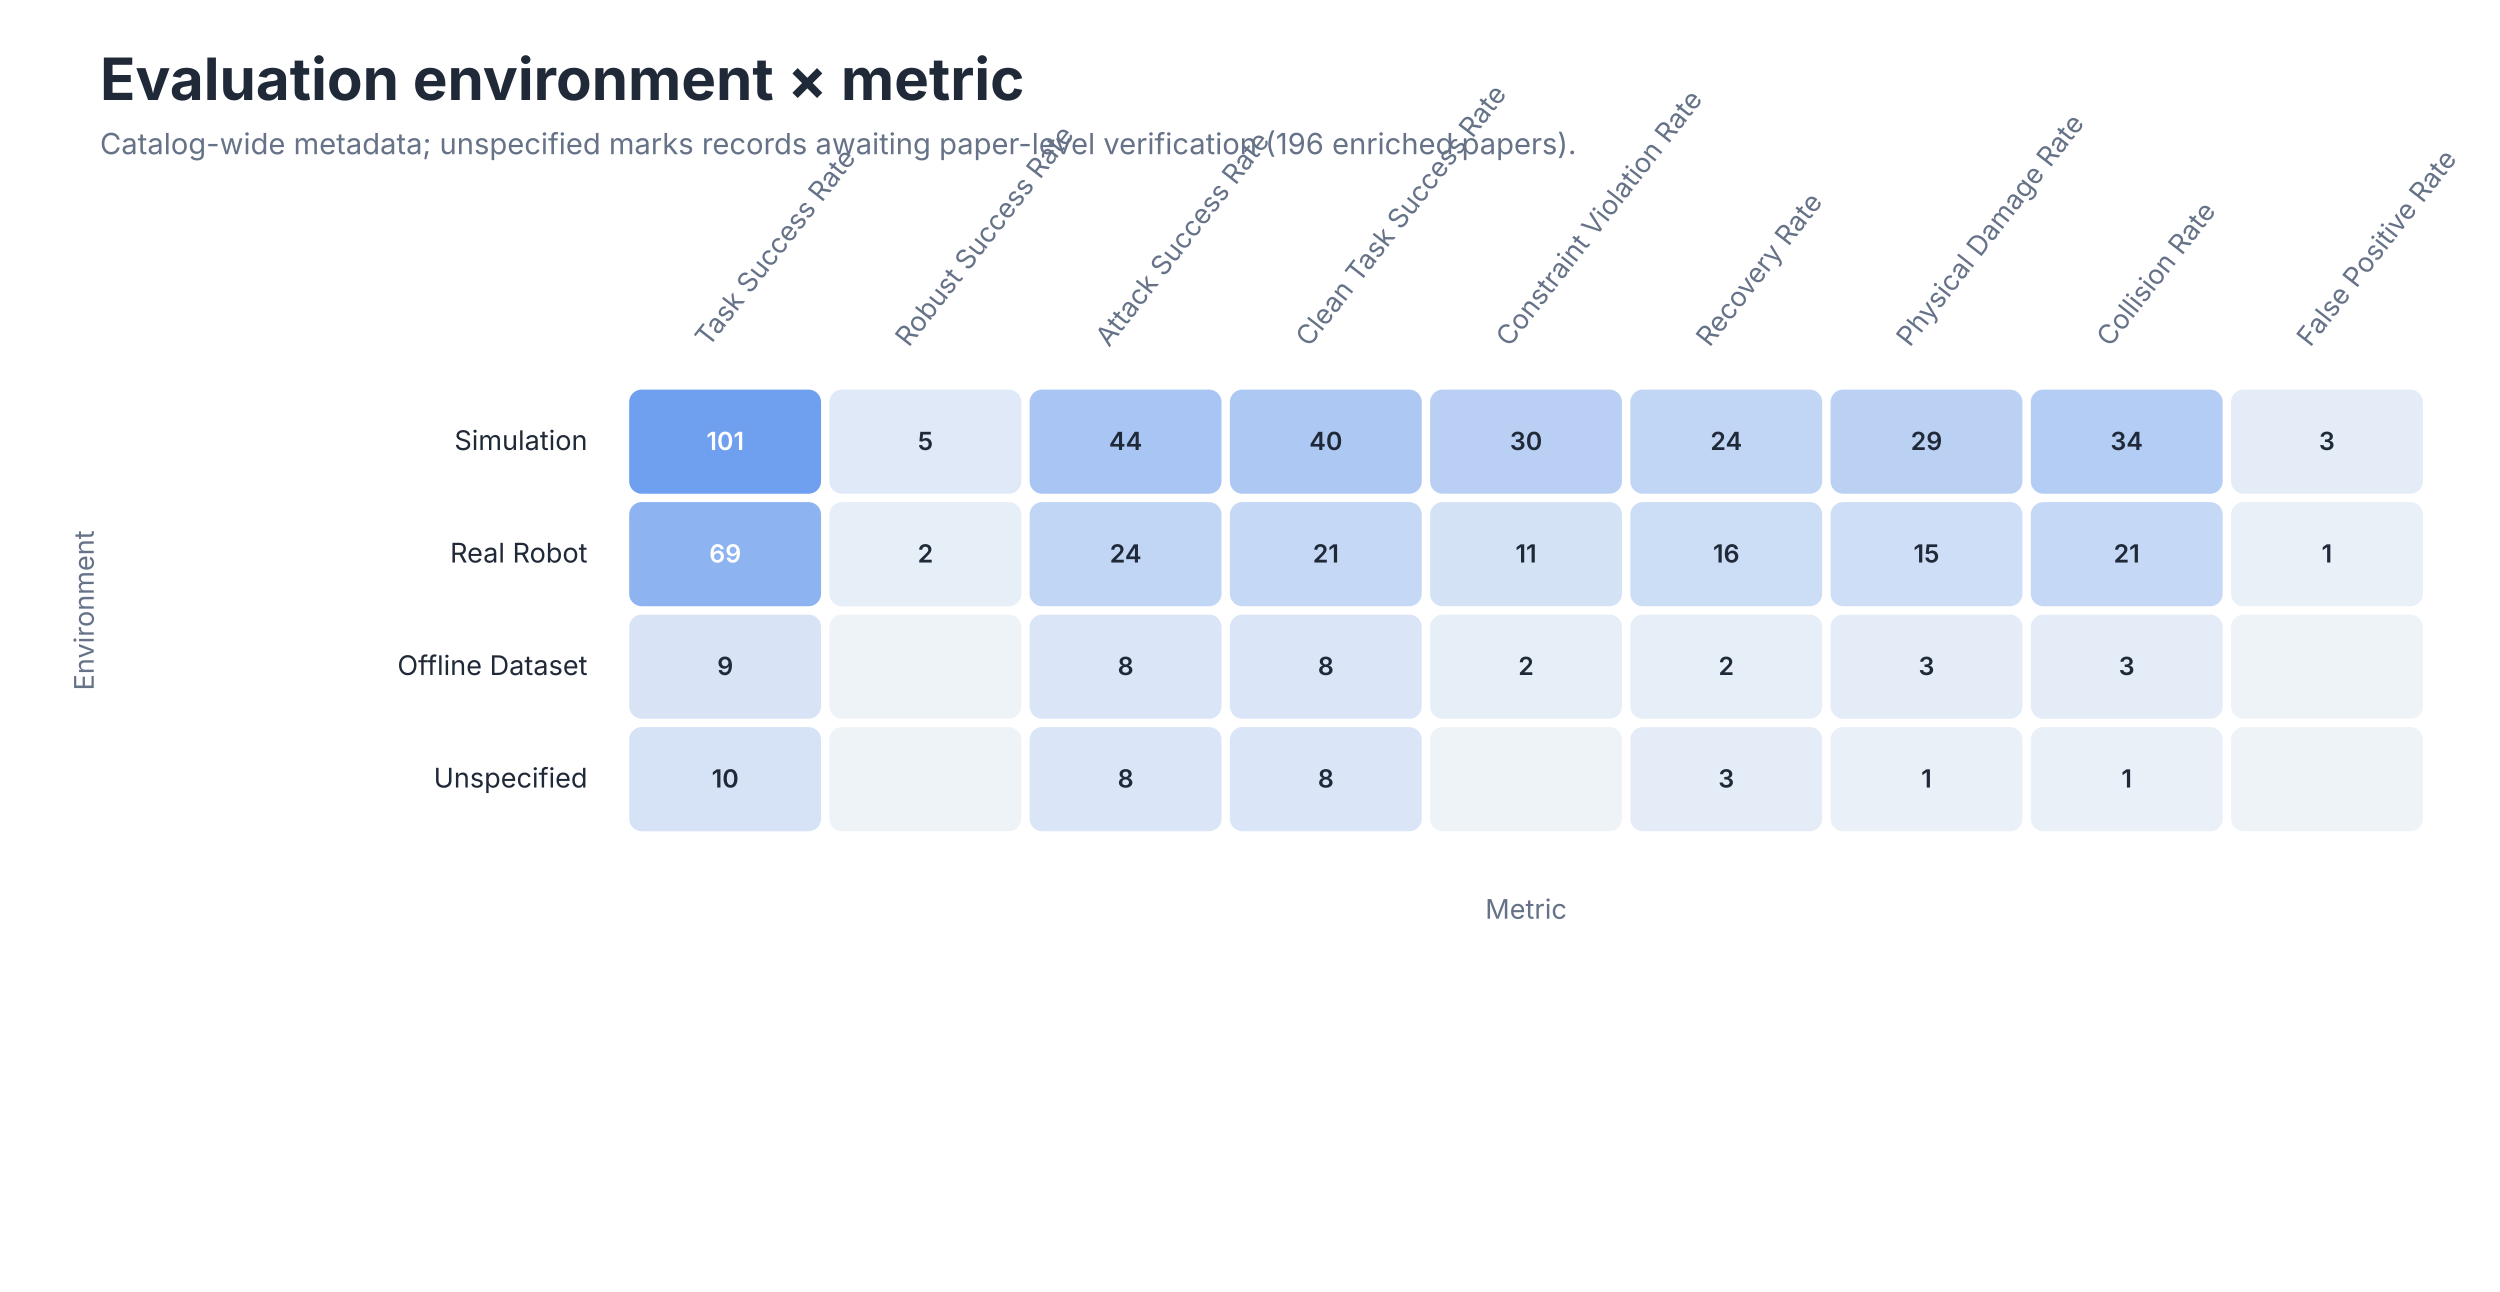
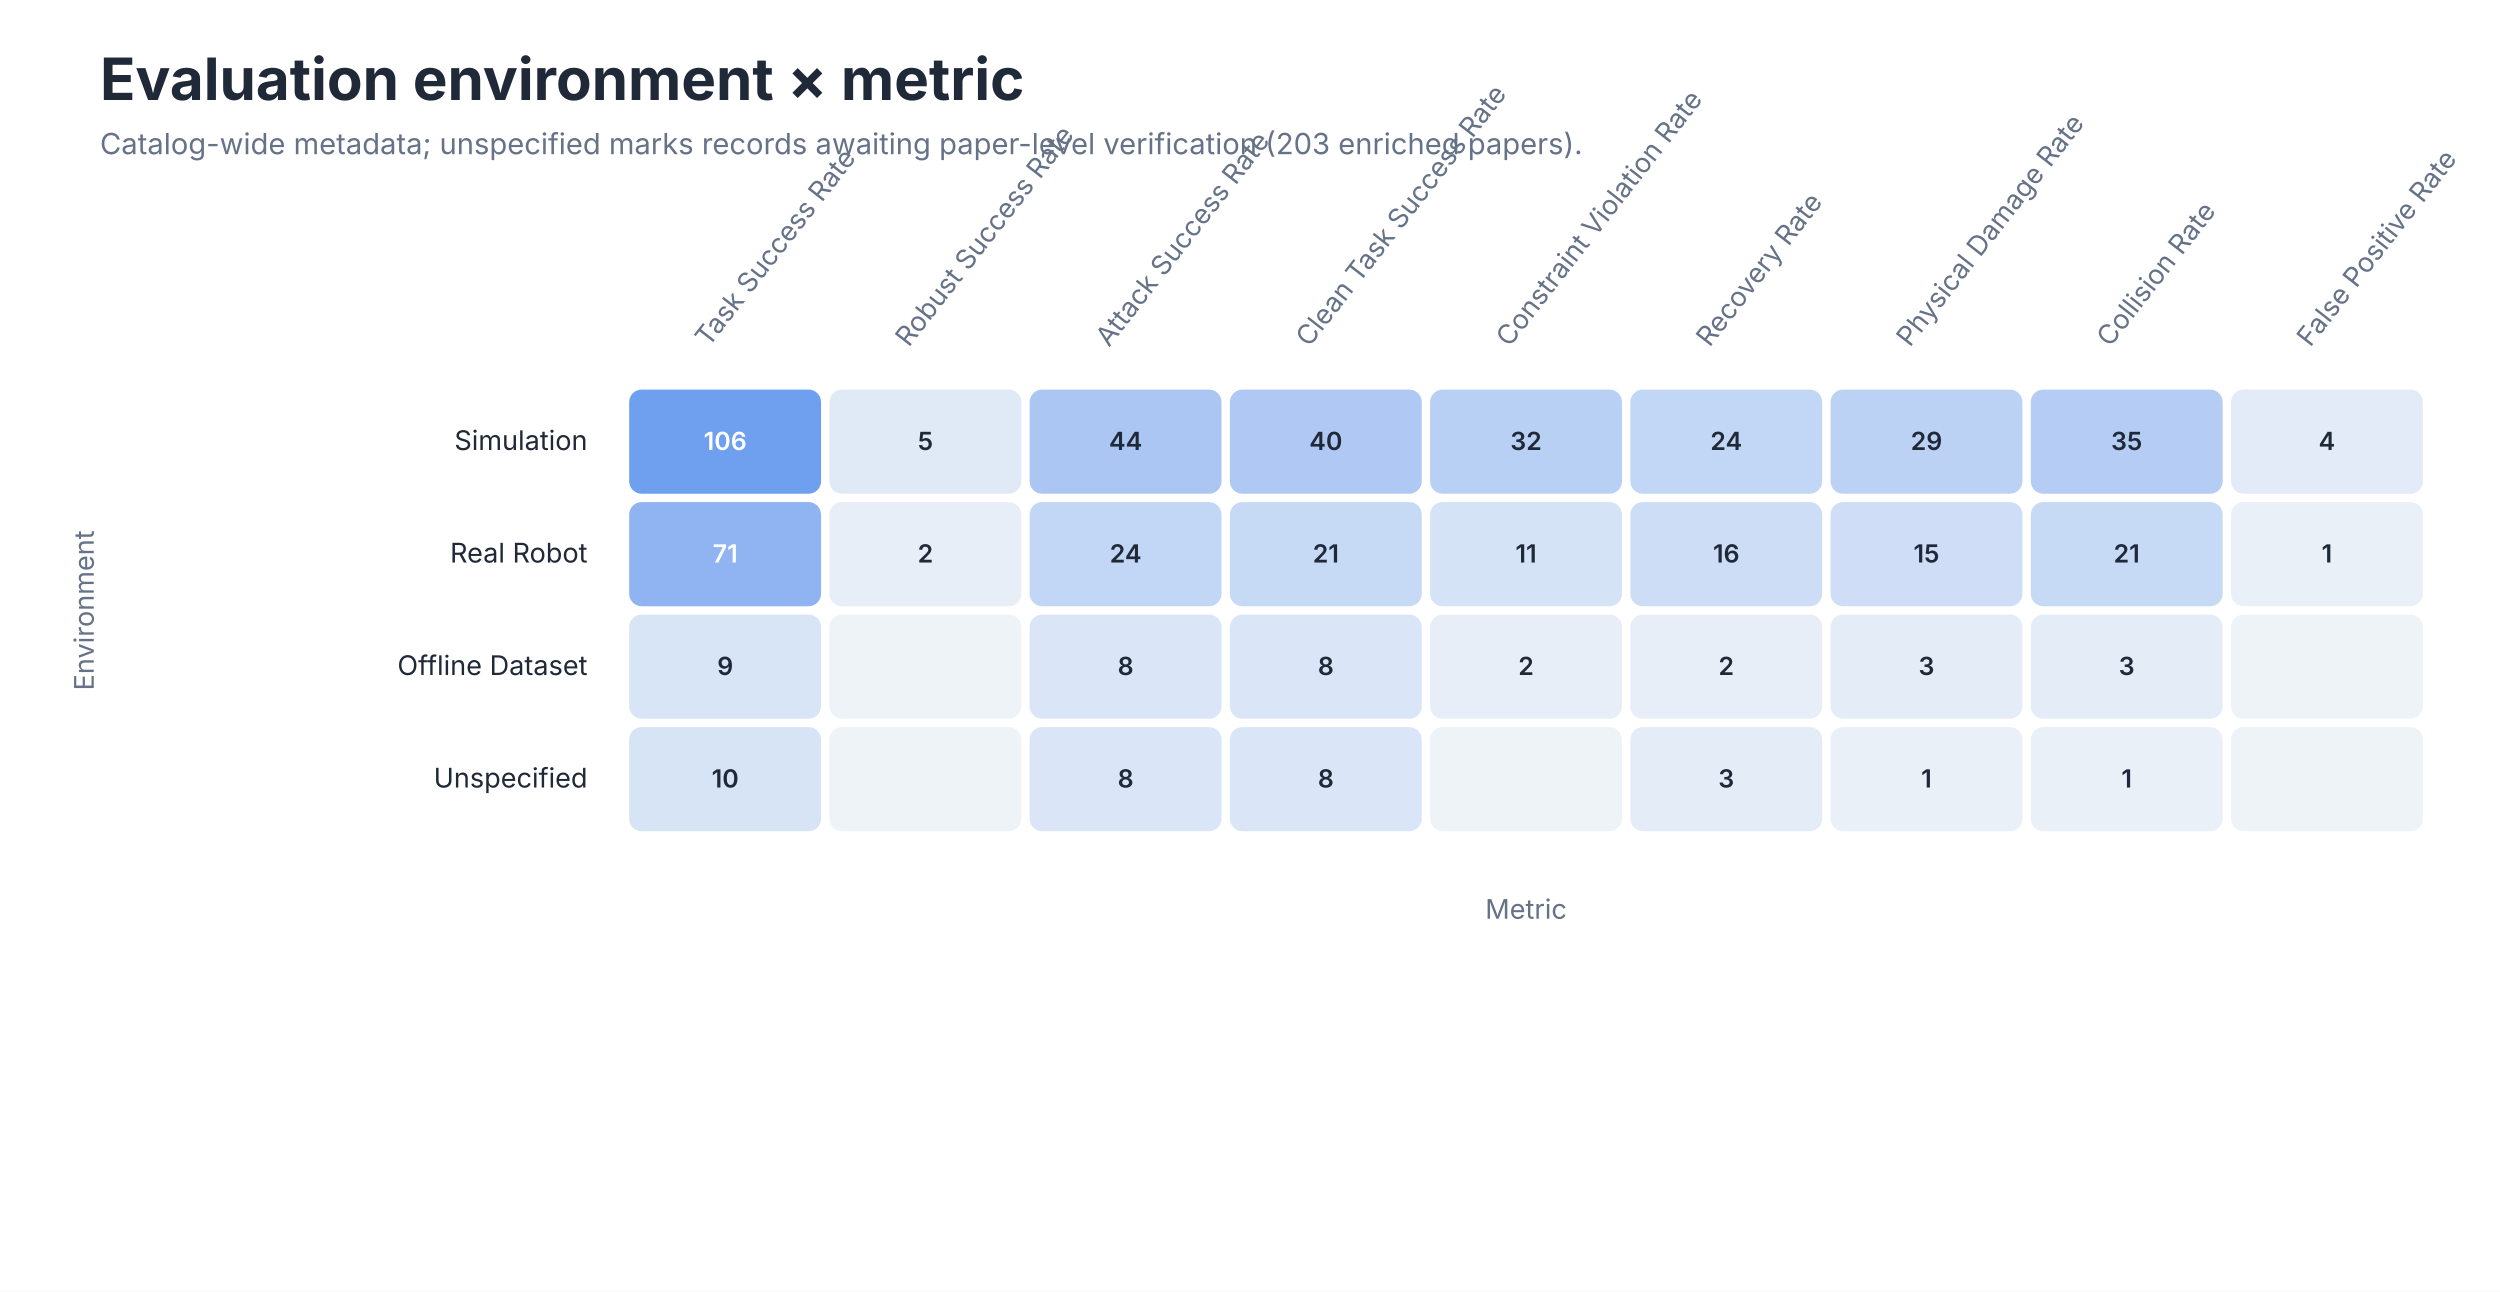
<svg xmlns="http://www.w3.org/2000/svg" role="img" aria-labelledby="title desc" viewBox="0 0 1200 620">
  <style>
text { font-family: -apple-system, BlinkMacSystemFont, 'Segoe UI', sans-serif; }
.title { font-size: 28px; font-weight: 650; fill: #202938; }
.subtitle { font-size: 14px; fill: #657287; }
.axis { font-size: 13px; fill: #657287; }
.label { font-size: 13px; fill: #202938; }
.small { font-size: 11px; fill: #657287; }
</style>
  <rect width="1200" height="620" fill="#FFFFFF" />
  <text class="title" x="48" y="48">Evaluation environment × metric</text>
-   <text class="subtitle" x="48" y="74">Catalog-wide metadata; unspecified marks records awaiting paper-level verification (196 enriched papers).</text>
+   <text class="subtitle" x="48" y="74">Catalog-wide metadata; unspecified marks records awaiting paper-level verification (203 enriched papers).</text>
  <text class="axis" text-anchor="start" transform="translate(340.1 167) rotate(-52)">Task Success Rate</text>
  <text class="axis" text-anchor="start" transform="translate(436.2 167) rotate(-52)">Robust Success Rate</text>
  <text class="axis" text-anchor="start" transform="translate(532.3 167) rotate(-52)">Attack Success Rate</text>
  <text class="axis" text-anchor="start" transform="translate(628.4 167) rotate(-52)">Clean Task Success Rate</text>
  <text class="axis" text-anchor="start" transform="translate(724.5 167) rotate(-52)">Constraint Violation Rate</text>
  <text class="axis" text-anchor="start" transform="translate(820.6 167) rotate(-52)">Recovery Rate</text>
  <text class="axis" text-anchor="start" transform="translate(916.7 167) rotate(-52)">Physical Damage Rate</text>
  <text class="axis" text-anchor="start" transform="translate(1012.8 167) rotate(-52)">Collision Rate</text>
  <text class="axis" text-anchor="start" transform="translate(1108.9 167) rotate(-52)">False Positive Rate</text>
  <text class="label" x="282" y="216.0" text-anchor="end">Simulation</text>
  <rect x="302.0" y="187" width="92.111" height="50" rx="6" fill="#6F9FEF" />
-   <text x="348.1" y="216.0" text-anchor="middle" font-size="12" font-weight="600" fill="#FFFFFF">101</text>
-   <rect x="398.111" y="187" width="92.111" height="50" rx="6" fill="#DFE9F7" />
+   <text x="348.1" y="216.0" text-anchor="middle" font-size="12" font-weight="600" fill="#FFFFFF">106</text>
+   <rect x="398.111" y="187" width="92.111" height="50" rx="6" fill="#E0EAF7" />
  <text x="444.2" y="216.0" text-anchor="middle" font-size="12" font-weight="600" fill="#202938">5</text>
-   <rect x="494.222" y="187" width="92.111" height="50" rx="6" fill="#A8C5F3" />
+   <rect x="494.222" y="187" width="92.111" height="50" rx="6" fill="#ABC6F3" />
  <text x="540.3" y="216.0" text-anchor="middle" font-size="12" font-weight="600" fill="#202938">44</text>
-   <rect x="590.333" y="187" width="92.111" height="50" rx="6" fill="#ADC8F3" />
+   <rect x="590.333" y="187" width="92.111" height="50" rx="6" fill="#AFC9F4" />
  <text x="636.4" y="216.0" text-anchor="middle" font-size="12" font-weight="600" fill="#202938">40</text>
-   <rect x="686.444" y="187" width="92.111" height="50" rx="6" fill="#B9D0F4" />
-   <text x="732.5" y="216.0" text-anchor="middle" font-size="12" font-weight="600" fill="#202938">30</text>
-   <rect x="782.556" y="187" width="92.111" height="50" rx="6" fill="#C1D5F5" />
+   <rect x="686.444" y="187" width="92.111" height="50" rx="6" fill="#B8D0F4" />
+   <text x="732.5" y="216.0" text-anchor="middle" font-size="12" font-weight="600" fill="#202938">32</text>
+   <rect x="782.556" y="187" width="92.111" height="50" rx="6" fill="#C2D6F5" />
  <text x="828.6" y="216.0" text-anchor="middle" font-size="12" font-weight="600" fill="#202938">24</text>
-   <rect x="878.667" y="187" width="92.111" height="50" rx="6" fill="#BAD1F4" />
+   <rect x="878.667" y="187" width="92.111" height="50" rx="6" fill="#BCD2F4" />
  <text x="924.7" y="216.0" text-anchor="middle" font-size="12" font-weight="600" fill="#202938">29</text>
-   <rect x="974.778" y="187" width="92.111" height="50" rx="6" fill="#B4CDF4" />
-   <text x="1020.8" y="216.0" text-anchor="middle" font-size="12" font-weight="600" fill="#202938">34</text>
-   <rect x="1070.889" y="187" width="92.111" height="50" rx="6" fill="#E4ECF7" />
-   <text x="1116.9" y="216.0" text-anchor="middle" font-size="12" font-weight="600" fill="#202938">3</text>
+   <rect x="974.778" y="187" width="92.111" height="50" rx="6" fill="#B5CDF4" />
+   <text x="1020.8" y="216.0" text-anchor="middle" font-size="12" font-weight="600" fill="#202938">35</text>
+   <rect x="1070.889" y="187" width="92.111" height="50" rx="6" fill="#E2EBF7" />
+   <text x="1116.9" y="216.0" text-anchor="middle" font-size="12" font-weight="600" fill="#202938">4</text>
  <text class="label" x="282" y="270.0" text-anchor="end">Real Robot</text>
-   <rect x="302.0" y="241" width="92.111" height="50" rx="6" fill="#8DB3F1" />
-   <text x="348.1" y="270.0" text-anchor="middle" font-size="12" font-weight="600" fill="#FFFFFF">69</text>
-   <rect x="398.111" y="241" width="92.111" height="50" rx="6" fill="#E6EEF7" />
+   <rect x="302.0" y="241" width="92.111" height="50" rx="6" fill="#8FB4F1" />
+   <text x="348.1" y="270.0" text-anchor="middle" font-size="12" font-weight="600" fill="#FFFFFF">71</text>
+   <rect x="398.111" y="241" width="92.111" height="50" rx="6" fill="#E7EEF7" />
  <text x="444.2" y="270.0" text-anchor="middle" font-size="12" font-weight="600" fill="#202938">2</text>
-   <rect x="494.222" y="241" width="92.111" height="50" rx="6" fill="#C1D5F5" />
+   <rect x="494.222" y="241" width="92.111" height="50" rx="6" fill="#C2D6F5" />
  <text x="540.3" y="270.0" text-anchor="middle" font-size="12" font-weight="600" fill="#202938">24</text>
-   <rect x="590.333" y="241" width="92.111" height="50" rx="6" fill="#C5D8F5" />
+   <rect x="590.333" y="241" width="92.111" height="50" rx="6" fill="#C6D9F5" />
  <text x="636.4" y="270.0" text-anchor="middle" font-size="12" font-weight="600" fill="#202938">21</text>
-   <rect x="686.444" y="241" width="92.111" height="50" rx="6" fill="#D4E2F6" />
+   <rect x="686.444" y="241" width="92.111" height="50" rx="6" fill="#D5E3F6" />
  <text x="732.5" y="270.0" text-anchor="middle" font-size="12" font-weight="600" fill="#202938">11</text>
-   <rect x="782.556" y="241" width="92.111" height="50" rx="6" fill="#CCDDF6" />
+   <rect x="782.556" y="241" width="92.111" height="50" rx="6" fill="#CDDDF6" />
  <text x="828.6" y="270.0" text-anchor="middle" font-size="12" font-weight="600" fill="#202938">16</text>
-   <rect x="878.667" y="241" width="92.111" height="50" rx="6" fill="#CEDEF6" />
+   <rect x="878.667" y="241" width="92.111" height="50" rx="6" fill="#CFDEF6" />
  <text x="924.7" y="270.0" text-anchor="middle" font-size="12" font-weight="600" fill="#202938">15</text>
-   <rect x="974.778" y="241" width="92.111" height="50" rx="6" fill="#C5D8F5" />
+   <rect x="974.778" y="241" width="92.111" height="50" rx="6" fill="#C6D9F5" />
  <text x="1020.8" y="270.0" text-anchor="middle" font-size="12" font-weight="600" fill="#202938">21</text>
-   <rect x="1070.889" y="241" width="92.111" height="50" rx="6" fill="#E9F0F8" />
+   <rect x="1070.889" y="241" width="92.111" height="50" rx="6" fill="#EAF0F8" />
  <text x="1116.9" y="270.0" text-anchor="middle" font-size="12" font-weight="600" fill="#202938">1</text>
  <text class="label" x="282" y="324.0" text-anchor="end">Offline Dataset</text>
-   <rect x="302.0" y="295" width="92.111" height="50" rx="6" fill="#D8E4F6" />
+   <rect x="302.0" y="295" width="92.111" height="50" rx="6" fill="#D8E5F6" />
  <text x="348.1" y="324.0" text-anchor="middle" font-size="12" font-weight="600" fill="#202938">9</text>
  <rect x="398.111" y="295" width="92.111" height="50" rx="6" fill="#EEF3F8" />
  <text x="444.2" y="324.0" text-anchor="middle" font-size="12" font-weight="600" fill="#202938" />
-   <rect x="494.222" y="295" width="92.111" height="50" rx="6" fill="#DAE5F7" />
+   <rect x="494.222" y="295" width="92.111" height="50" rx="6" fill="#DAE6F7" />
  <text x="540.3" y="324.0" text-anchor="middle" font-size="12" font-weight="600" fill="#202938">8</text>
-   <rect x="590.333" y="295" width="92.111" height="50" rx="6" fill="#DAE5F7" />
+   <rect x="590.333" y="295" width="92.111" height="50" rx="6" fill="#DAE6F7" />
  <text x="636.4" y="324.0" text-anchor="middle" font-size="12" font-weight="600" fill="#202938">8</text>
-   <rect x="686.444" y="295" width="92.111" height="50" rx="6" fill="#E6EEF7" />
+   <rect x="686.444" y="295" width="92.111" height="50" rx="6" fill="#E7EEF7" />
  <text x="732.5" y="324.0" text-anchor="middle" font-size="12" font-weight="600" fill="#202938">2</text>
-   <rect x="782.556" y="295" width="92.111" height="50" rx="6" fill="#E6EEF7" />
+   <rect x="782.556" y="295" width="92.111" height="50" rx="6" fill="#E7EEF7" />
  <text x="828.6" y="324.0" text-anchor="middle" font-size="12" font-weight="600" fill="#202938">2</text>
-   <rect x="878.667" y="295" width="92.111" height="50" rx="6" fill="#E4ECF7" />
+   <rect x="878.667" y="295" width="92.111" height="50" rx="6" fill="#E4EDF7" />
  <text x="924.7" y="324.0" text-anchor="middle" font-size="12" font-weight="600" fill="#202938">3</text>
-   <rect x="974.778" y="295" width="92.111" height="50" rx="6" fill="#E4ECF7" />
+   <rect x="974.778" y="295" width="92.111" height="50" rx="6" fill="#E4EDF7" />
  <text x="1020.8" y="324.0" text-anchor="middle" font-size="12" font-weight="600" fill="#202938">3</text>
  <rect x="1070.889" y="295" width="92.111" height="50" rx="6" fill="#EEF3F8" />
  <text x="1116.9" y="324.0" text-anchor="middle" font-size="12" font-weight="600" fill="#202938" />
  <text class="label" x="282" y="378.0" text-anchor="end">Unspecified</text>
-   <rect x="302.0" y="349" width="92.111" height="50" rx="6" fill="#D6E3F6" />
+   <rect x="302.0" y="349" width="92.111" height="50" rx="6" fill="#D7E4F6" />
  <text x="348.1" y="378.0" text-anchor="middle" font-size="12" font-weight="600" fill="#202938">10</text>
  <rect x="398.111" y="349" width="92.111" height="50" rx="6" fill="#EEF3F8" />
  <text x="444.2" y="378.0" text-anchor="middle" font-size="12" font-weight="600" fill="#202938" />
-   <rect x="494.222" y="349" width="92.111" height="50" rx="6" fill="#DAE5F7" />
+   <rect x="494.222" y="349" width="92.111" height="50" rx="6" fill="#DAE6F7" />
  <text x="540.3" y="378.0" text-anchor="middle" font-size="12" font-weight="600" fill="#202938">8</text>
-   <rect x="590.333" y="349" width="92.111" height="50" rx="6" fill="#DAE5F7" />
+   <rect x="590.333" y="349" width="92.111" height="50" rx="6" fill="#DAE6F7" />
  <text x="636.4" y="378.0" text-anchor="middle" font-size="12" font-weight="600" fill="#202938">8</text>
  <rect x="686.444" y="349" width="92.111" height="50" rx="6" fill="#EEF3F8" />
  <text x="732.5" y="378.0" text-anchor="middle" font-size="12" font-weight="600" fill="#202938" />
-   <rect x="782.556" y="349" width="92.111" height="50" rx="6" fill="#E4ECF7" />
+   <rect x="782.556" y="349" width="92.111" height="50" rx="6" fill="#E4EDF7" />
  <text x="828.6" y="378.0" text-anchor="middle" font-size="12" font-weight="600" fill="#202938">3</text>
-   <rect x="878.667" y="349" width="92.111" height="50" rx="6" fill="#E9F0F8" />
+   <rect x="878.667" y="349" width="92.111" height="50" rx="6" fill="#EAF0F8" />
  <text x="924.7" y="378.0" text-anchor="middle" font-size="12" font-weight="600" fill="#202938">1</text>
-   <rect x="974.778" y="349" width="92.111" height="50" rx="6" fill="#E9F0F8" />
+   <rect x="974.778" y="349" width="92.111" height="50" rx="6" fill="#EAF0F8" />
  <text x="1020.8" y="378.0" text-anchor="middle" font-size="12" font-weight="600" fill="#202938">1</text>
  <rect x="1070.889" y="349" width="92.111" height="50" rx="6" fill="#EEF3F8" />
  <text x="1116.9" y="378.0" text-anchor="middle" font-size="12" font-weight="600" fill="#202938" />
  <text class="axis" x="732.5" y="441" text-anchor="middle">Metric</text>
  <text class="axis" transform="translate(45 293.0) rotate(-90)" text-anchor="middle">Environment</text>
</svg>
